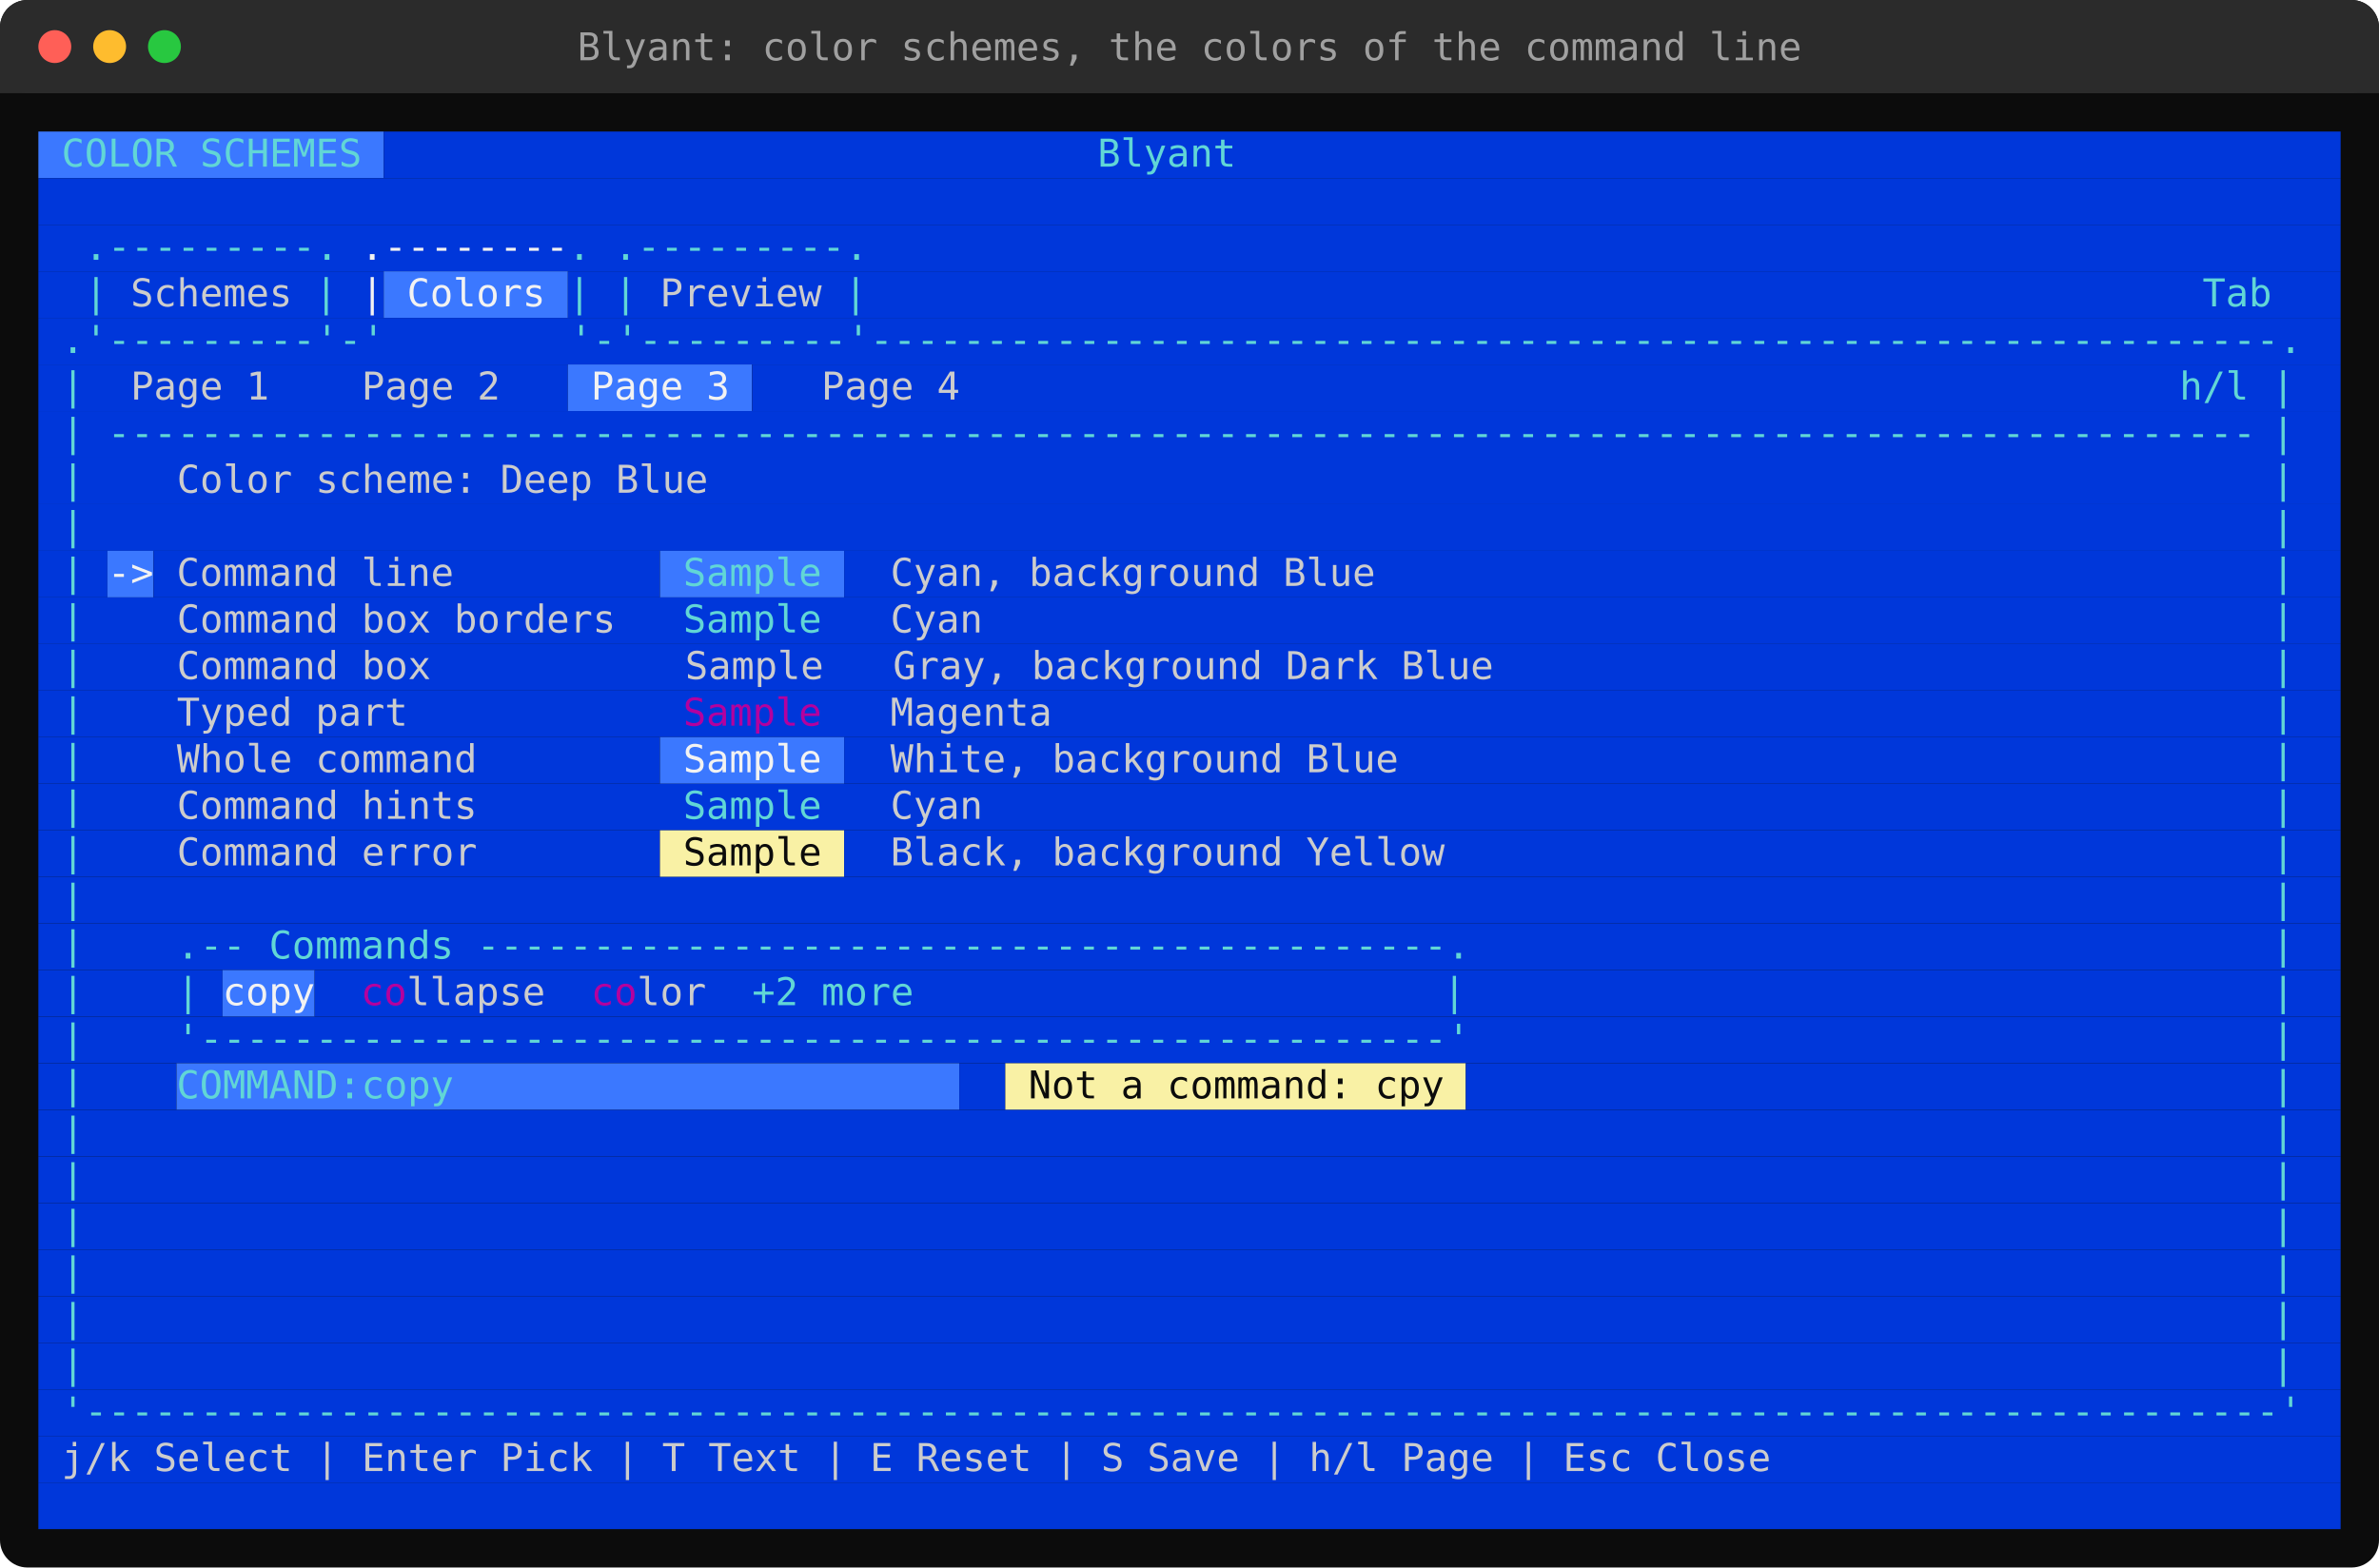
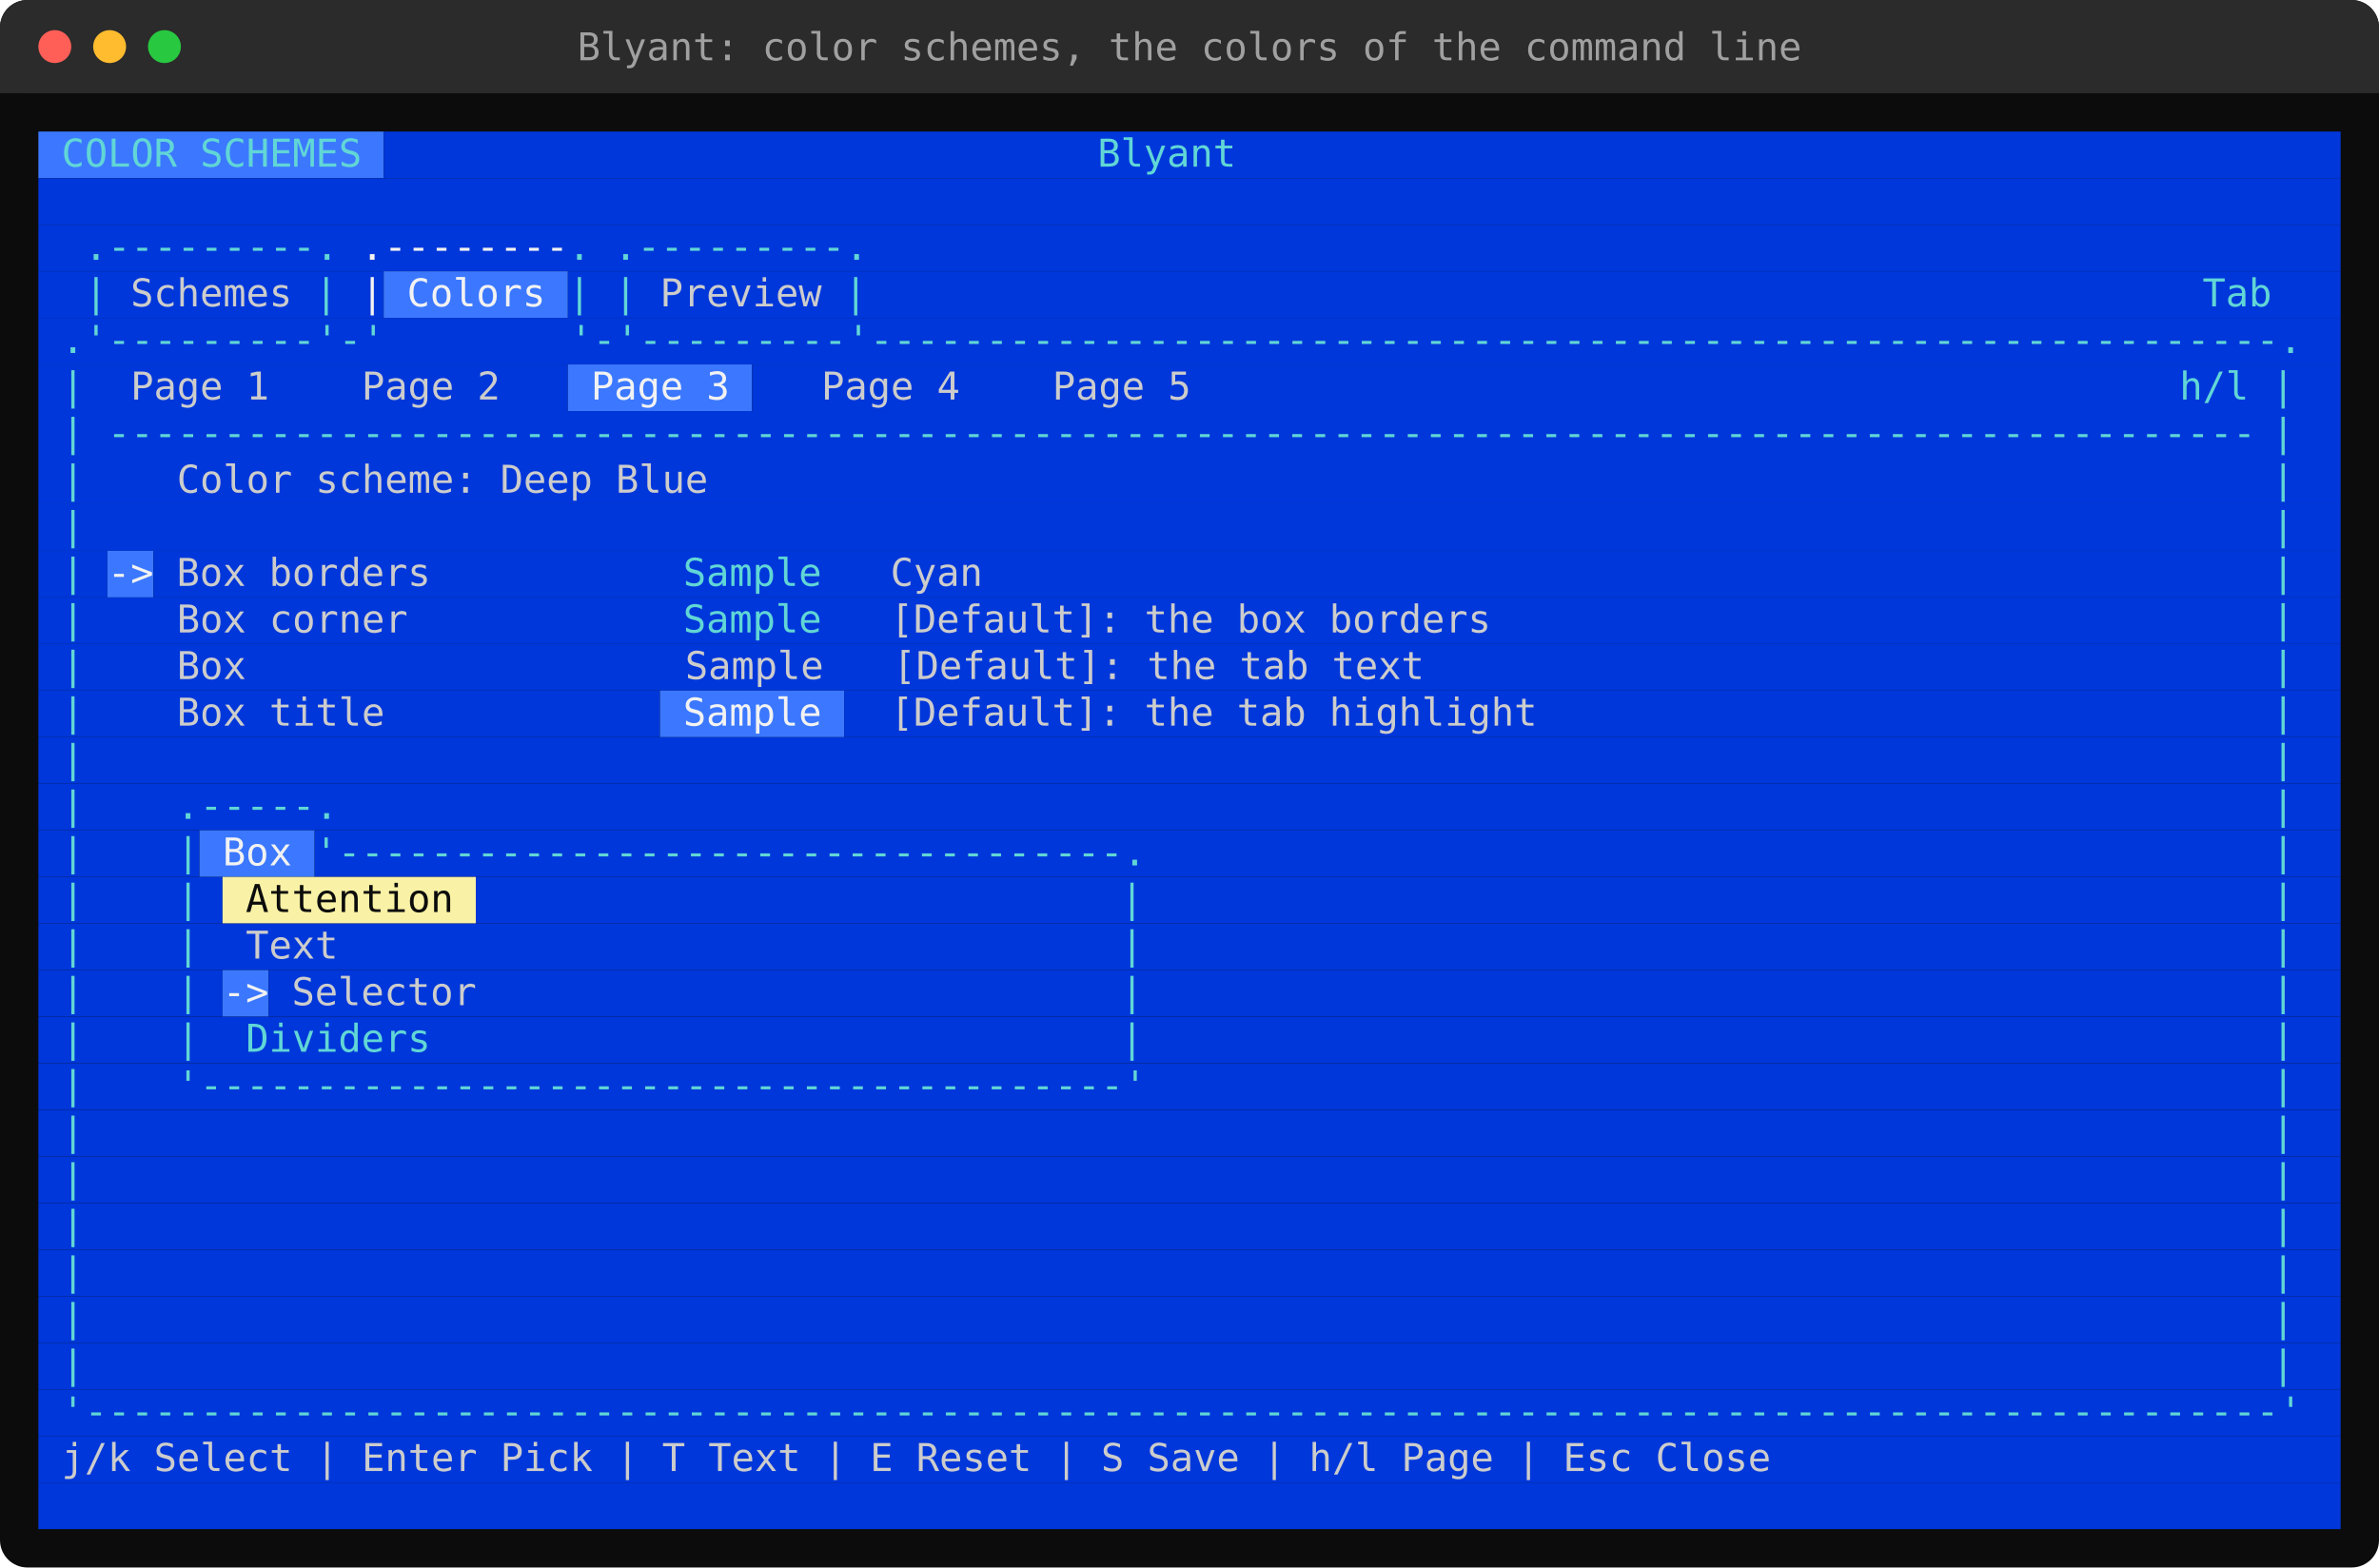
<svg xmlns="http://www.w3.org/2000/svg" width="868" height="572" viewBox="0 0 868 572">
  <style>text{font-family:"Cascadia Mono","Cascadia Code",Consolas,"DejaVu Sans Mono",Menlo,monospace;font-size:14px;white-space:pre}</style>
  <rect width="100%" height="100%" rx="10" fill="#0C0C0C" />
  <rect width="100%" height="34" rx="10" fill="#2B2B2B" />
  <rect y="24" width="100%" height="10" fill="#2B2B2B" />
  <circle cx="20" cy="17" r="6" fill="#FF5F57" />
  <circle cx="40" cy="17" r="6" fill="#FEBC2E" />
  <circle cx="60" cy="17" r="6" fill="#28C840" />
  <text x="434.0" y="22" fill="#A0A0A0" text-anchor="middle">Blyant: color schemes, the colors of the command line</text>
  <rect x="14.0" y="48" width="126.0" height="17" fill="#3B78FF" />
  <rect x="140.0" y="48" width="714.0" height="17" fill="#0037DA" />
  <text x="14.0" y="60.8" fill="#61D6D6" textLength="117.6" lengthAdjust="spacingAndGlyphs" xml:space="preserve"> COLOR SCHEMES</text>
  <text x="392.0" y="60.8" fill="#61D6D6" textLength="58.8" lengthAdjust="spacingAndGlyphs" xml:space="preserve"> Blyant</text>
  <rect x="14.0" y="65" width="840.0" height="17" fill="#0037DA" />
  <rect x="14.0" y="82" width="840.0" height="17" fill="#0037DA" />
  <text x="22.4" y="94.8" fill="#61D6D6" textLength="100.8" lengthAdjust="spacingAndGlyphs" xml:space="preserve"> .---------.</text>
  <text x="131.6" y="94.8" fill="#F2F2F2" textLength="75.6" lengthAdjust="spacingAndGlyphs" xml:space="preserve">.--------</text>
  <text x="207.2" y="94.8" fill="#61D6D6" textLength="109.2" lengthAdjust="spacingAndGlyphs" xml:space="preserve">. .---------.</text>
  <rect x="14.0" y="99" width="126.0" height="17" fill="#0037DA" />
  <rect x="140.0" y="99" width="67.2" height="17" fill="#3B78FF" />
  <rect x="207.2" y="99" width="646.8" height="17" fill="#0037DA" />
  <text x="22.4" y="111.8" fill="#61D6D6" textLength="16.8" lengthAdjust="spacingAndGlyphs" xml:space="preserve"> |</text>
  <text x="39.2" y="111.8" fill="#CCCCCC" textLength="67.2" lengthAdjust="spacingAndGlyphs" xml:space="preserve"> Schemes</text>
  <text x="114.8" y="111.8" fill="#61D6D6" textLength="8.4" lengthAdjust="spacingAndGlyphs" xml:space="preserve">|</text>
  <text x="131.6" y="111.8" fill="#F2F2F2" textLength="67.2" lengthAdjust="spacingAndGlyphs" xml:space="preserve">| Colors</text>
  <text x="207.2" y="111.8" fill="#61D6D6" textLength="25.2" lengthAdjust="spacingAndGlyphs" xml:space="preserve">| |</text>
  <text x="232.4" y="111.8" fill="#CCCCCC" textLength="67.2" lengthAdjust="spacingAndGlyphs" xml:space="preserve"> Preview</text>
  <text x="308.0" y="111.8" fill="#61D6D6" textLength="8.4" lengthAdjust="spacingAndGlyphs" xml:space="preserve">|</text>
  <text x="803.6" y="111.8" fill="#61D6D6" textLength="25.2" lengthAdjust="spacingAndGlyphs" xml:space="preserve">Tab</text>
  <rect x="14.0" y="116" width="840.0" height="17" fill="#0037DA" />
  <text x="22.4" y="128.8" fill="#61D6D6" textLength="814.8" lengthAdjust="spacingAndGlyphs" xml:space="preserve">.'---------'-'        '-'---------'-------------------------------------------------------------.</text>
  <rect x="14.0" y="133" width="193.2" height="17" fill="#0037DA" />
  <rect x="207.2" y="133" width="67.2" height="17" fill="#3B78FF" />
  <rect x="274.4" y="133" width="579.6" height="17" fill="#0037DA" />
  <text x="22.4" y="145.8" fill="#61D6D6" textLength="8.4" lengthAdjust="spacingAndGlyphs" xml:space="preserve">|</text>
  <text x="30.8" y="145.8" fill="#CCCCCC" textLength="151.2" lengthAdjust="spacingAndGlyphs" xml:space="preserve">  Page 1    Page 2</text>
  <text x="207.2" y="145.8" fill="#F2F2F2" textLength="58.8" lengthAdjust="spacingAndGlyphs" xml:space="preserve"> Page 3</text>
-   <text x="274.4" y="145.8" fill="#CCCCCC" textLength="75.6" lengthAdjust="spacingAndGlyphs" xml:space="preserve">   Page 4</text>
+   <text x="274.4" y="145.8" fill="#CCCCCC" textLength="159.6" lengthAdjust="spacingAndGlyphs" xml:space="preserve">   Page 4    Page 5</text>
  <text x="795.2" y="145.8" fill="#61D6D6" textLength="25.2" lengthAdjust="spacingAndGlyphs" xml:space="preserve">h/l</text>
  <text x="828.8" y="145.8" fill="#61D6D6" textLength="8.4" lengthAdjust="spacingAndGlyphs" xml:space="preserve">|</text>
  <rect x="14.0" y="150" width="840.0" height="17" fill="#0037DA" />
  <text x="22.4" y="162.8" fill="#61D6D6" textLength="8.4" lengthAdjust="spacingAndGlyphs" xml:space="preserve">|</text>
  <text x="39.2" y="162.8" fill="#61D6D6" textLength="781.2" lengthAdjust="spacingAndGlyphs" xml:space="preserve">---------------------------------------------------------------------------------------------</text>
  <text x="828.8" y="162.8" fill="#61D6D6" textLength="8.4" lengthAdjust="spacingAndGlyphs" xml:space="preserve">|</text>
  <rect x="14.0" y="167" width="840.0" height="17" fill="#0037DA" />
  <text x="22.4" y="179.8" fill="#61D6D6" textLength="8.4" lengthAdjust="spacingAndGlyphs" xml:space="preserve">|</text>
  <text x="30.8" y="179.8" fill="#CCCCCC" textLength="226.8" lengthAdjust="spacingAndGlyphs" xml:space="preserve">    Color scheme: Deep Blue</text>
  <text x="828.8" y="179.8" fill="#61D6D6" textLength="8.4" lengthAdjust="spacingAndGlyphs" xml:space="preserve">|</text>
  <rect x="14.0" y="184" width="840.0" height="17" fill="#0037DA" />
  <text x="22.4" y="196.8" fill="#61D6D6" textLength="8.4" lengthAdjust="spacingAndGlyphs" xml:space="preserve">|</text>
  <text x="828.8" y="196.8" fill="#61D6D6" textLength="8.4" lengthAdjust="spacingAndGlyphs" xml:space="preserve">|</text>
  <rect x="14.0" y="201" width="25.2" height="17" fill="#0037DA" />
  <rect x="39.2" y="201" width="16.8" height="17" fill="#3B78FF" />
-   <rect x="56.0" y="201" width="184.8" height="17" fill="#0037DA" />
-   <rect x="240.8" y="201" width="67.2" height="17" fill="#3B78FF" />
-   <rect x="308.0" y="201" width="546.0" height="17" fill="#0037DA" />
+   <rect x="56.0" y="201" width="798.0" height="17" fill="#0037DA" />
  <text x="22.4" y="213.8" fill="#61D6D6" textLength="8.4" lengthAdjust="spacingAndGlyphs" xml:space="preserve">|</text>
  <text x="39.2" y="213.8" fill="#F2F2F2" textLength="16.8" lengthAdjust="spacingAndGlyphs" xml:space="preserve">-&gt;</text>
-   <text x="56.0" y="213.8" fill="#CCCCCC" textLength="109.2" lengthAdjust="spacingAndGlyphs" xml:space="preserve"> Command line</text>
+   <text x="56.0" y="213.8" fill="#CCCCCC" textLength="100.8" lengthAdjust="spacingAndGlyphs" xml:space="preserve"> Box borders</text>
  <text x="240.8" y="213.8" fill="#61D6D6" textLength="58.8" lengthAdjust="spacingAndGlyphs" xml:space="preserve"> Sample</text>
-   <text x="308.0" y="213.8" fill="#CCCCCC" textLength="193.2" lengthAdjust="spacingAndGlyphs" xml:space="preserve">  Cyan, background Blue</text>
+   <text x="308.0" y="213.8" fill="#CCCCCC" textLength="50.4" lengthAdjust="spacingAndGlyphs" xml:space="preserve">  Cyan</text>
  <text x="828.8" y="213.8" fill="#61D6D6" textLength="8.4" lengthAdjust="spacingAndGlyphs" xml:space="preserve">|</text>
  <rect x="14.0" y="218" width="840.0" height="17" fill="#0037DA" />
  <text x="22.4" y="230.8" fill="#61D6D6" textLength="8.4" lengthAdjust="spacingAndGlyphs" xml:space="preserve">|</text>
-   <text x="30.8" y="230.8" fill="#CCCCCC" textLength="193.2" lengthAdjust="spacingAndGlyphs" xml:space="preserve">    Command box borders</text>
+   <text x="30.8" y="230.8" fill="#CCCCCC" textLength="117.6" lengthAdjust="spacingAndGlyphs" xml:space="preserve">    Box corner</text>
  <text x="240.8" y="230.8" fill="#61D6D6" textLength="58.8" lengthAdjust="spacingAndGlyphs" xml:space="preserve"> Sample</text>
-   <text x="308.0" y="230.8" fill="#CCCCCC" textLength="50.4" lengthAdjust="spacingAndGlyphs" xml:space="preserve">  Cyan</text>
+   <text x="308.0" y="230.8" fill="#CCCCCC" textLength="235.2" lengthAdjust="spacingAndGlyphs" xml:space="preserve">  [Default]: the box borders</text>
  <text x="828.8" y="230.8" fill="#61D6D6" textLength="8.4" lengthAdjust="spacingAndGlyphs" xml:space="preserve">|</text>
  <rect x="14.0" y="235" width="840.0" height="17" fill="#0037DA" />
  <text x="22.4" y="247.8" fill="#61D6D6" textLength="8.4" lengthAdjust="spacingAndGlyphs" xml:space="preserve">|</text>
-   <text x="30.8" y="247.8" fill="#CCCCCC" textLength="512.4" lengthAdjust="spacingAndGlyphs" xml:space="preserve">    Command box           Sample   Gray, background Dark Blue</text>
+   <text x="30.8" y="247.8" fill="#CCCCCC" textLength="487.2" lengthAdjust="spacingAndGlyphs" xml:space="preserve">    Box                   Sample   [Default]: the tab text</text>
  <text x="828.8" y="247.8" fill="#61D6D6" textLength="8.4" lengthAdjust="spacingAndGlyphs" xml:space="preserve">|</text>
-   <rect x="14.0" y="252" width="840.0" height="17" fill="#0037DA" />
+   <rect x="14.0" y="252" width="226.8" height="17" fill="#0037DA" />
+   <rect x="240.8" y="252" width="67.2" height="17" fill="#3B78FF" />
+   <rect x="308.0" y="252" width="546.0" height="17" fill="#0037DA" />
  <text x="22.4" y="264.8" fill="#61D6D6" textLength="8.4" lengthAdjust="spacingAndGlyphs" xml:space="preserve">|</text>
-   <text x="30.8" y="264.8" fill="#CCCCCC" textLength="117.6" lengthAdjust="spacingAndGlyphs" xml:space="preserve">    Typed part</text>
-   <text x="240.8" y="264.8" fill="#B4009E" textLength="58.8" lengthAdjust="spacingAndGlyphs" xml:space="preserve"> Sample</text>
-   <text x="308.0" y="264.8" fill="#CCCCCC" textLength="75.6" lengthAdjust="spacingAndGlyphs" xml:space="preserve">  Magenta</text>
+   <text x="30.8" y="264.8" fill="#CCCCCC" textLength="109.2" lengthAdjust="spacingAndGlyphs" xml:space="preserve">    Box title</text>
+   <text x="240.8" y="264.8" fill="#F2F2F2" textLength="58.8" lengthAdjust="spacingAndGlyphs" xml:space="preserve"> Sample</text>
+   <text x="308.0" y="264.8" fill="#CCCCCC" textLength="252.0" lengthAdjust="spacingAndGlyphs" xml:space="preserve">  [Default]: the tab highlight</text>
  <text x="828.8" y="264.8" fill="#61D6D6" textLength="8.4" lengthAdjust="spacingAndGlyphs" xml:space="preserve">|</text>
-   <rect x="14.0" y="269" width="226.8" height="17" fill="#0037DA" />
-   <rect x="240.8" y="269" width="67.2" height="17" fill="#3B78FF" />
-   <rect x="308.0" y="269" width="546.0" height="17" fill="#0037DA" />
+   <rect x="14.0" y="269" width="840.0" height="17" fill="#0037DA" />
  <text x="22.4" y="281.8" fill="#61D6D6" textLength="8.4" lengthAdjust="spacingAndGlyphs" xml:space="preserve">|</text>
-   <text x="30.8" y="281.8" fill="#CCCCCC" textLength="142.8" lengthAdjust="spacingAndGlyphs" xml:space="preserve">    Whole command</text>
-   <text x="240.8" y="281.8" fill="#F2F2F2" textLength="58.8" lengthAdjust="spacingAndGlyphs" xml:space="preserve"> Sample</text>
-   <text x="308.0" y="281.8" fill="#CCCCCC" textLength="201.6" lengthAdjust="spacingAndGlyphs" xml:space="preserve">  White, background Blue</text>
  <text x="828.8" y="281.8" fill="#61D6D6" textLength="8.4" lengthAdjust="spacingAndGlyphs" xml:space="preserve">|</text>
  <rect x="14.0" y="286" width="840.0" height="17" fill="#0037DA" />
  <text x="22.4" y="298.8" fill="#61D6D6" textLength="8.4" lengthAdjust="spacingAndGlyphs" xml:space="preserve">|</text>
-   <text x="30.8" y="298.8" fill="#CCCCCC" textLength="142.8" lengthAdjust="spacingAndGlyphs" xml:space="preserve">    Command hints</text>
-   <text x="240.8" y="298.8" fill="#61D6D6" textLength="58.8" lengthAdjust="spacingAndGlyphs" xml:space="preserve"> Sample</text>
-   <text x="308.0" y="298.8" fill="#CCCCCC" textLength="50.4" lengthAdjust="spacingAndGlyphs" xml:space="preserve">  Cyan</text>
+   <text x="64.4" y="298.8" fill="#61D6D6" textLength="58.8" lengthAdjust="spacingAndGlyphs" xml:space="preserve">.-----.</text>
  <text x="828.8" y="298.8" fill="#61D6D6" textLength="8.4" lengthAdjust="spacingAndGlyphs" xml:space="preserve">|</text>
-   <rect x="14.0" y="303" width="226.8" height="17" fill="#0037DA" />
-   <rect x="240.8" y="303" width="67.2" height="17" fill="#F9F1A5" />
-   <rect x="308.0" y="303" width="546.0" height="17" fill="#0037DA" />
+   <rect x="14.0" y="303" width="58.8" height="17" fill="#0037DA" />
+   <rect x="72.8" y="303" width="42.0" height="17" fill="#3B78FF" />
+   <rect x="114.8" y="303" width="739.2" height="17" fill="#0037DA" />
  <text x="22.4" y="315.8" fill="#61D6D6" textLength="8.4" lengthAdjust="spacingAndGlyphs" xml:space="preserve">|</text>
-   <text x="30.8" y="315.8" fill="#CCCCCC" textLength="142.8" lengthAdjust="spacingAndGlyphs" xml:space="preserve">    Command error</text>
-   <text x="240.8" y="315.8" fill="#0C0C0C" textLength="58.8" lengthAdjust="spacingAndGlyphs" xml:space="preserve"> Sample</text>
-   <text x="308.0" y="315.8" fill="#CCCCCC" textLength="218.4" lengthAdjust="spacingAndGlyphs" xml:space="preserve">  Black, background Yellow</text>
+   <text x="64.4" y="315.8" fill="#61D6D6" textLength="8.4" lengthAdjust="spacingAndGlyphs" xml:space="preserve">|</text>
+   <text x="72.8" y="315.8" fill="#F2F2F2" textLength="33.6" lengthAdjust="spacingAndGlyphs" xml:space="preserve"> Box</text>
+   <text x="114.8" y="315.8" fill="#61D6D6" textLength="302.4" lengthAdjust="spacingAndGlyphs" xml:space="preserve">'----------------------------------.</text>
  <text x="828.8" y="315.8" fill="#61D6D6" textLength="8.4" lengthAdjust="spacingAndGlyphs" xml:space="preserve">|</text>
-   <rect x="14.0" y="320" width="840.0" height="17" fill="#0037DA" />
+   <rect x="14.0" y="320" width="67.2" height="17" fill="#0037DA" />
+   <rect x="81.2" y="320" width="92.4" height="17" fill="#F9F1A5" />
+   <rect x="173.6" y="320" width="680.4" height="17" fill="#0037DA" />
  <text x="22.4" y="332.8" fill="#61D6D6" textLength="8.4" lengthAdjust="spacingAndGlyphs" xml:space="preserve">|</text>
+   <text x="64.4" y="332.8" fill="#61D6D6" textLength="8.4" lengthAdjust="spacingAndGlyphs" xml:space="preserve">|</text>
+   <text x="81.2" y="332.8" fill="#0C0C0C" textLength="84.0" lengthAdjust="spacingAndGlyphs" xml:space="preserve"> Attention</text>
+   <text x="408.8" y="332.8" fill="#61D6D6" textLength="8.4" lengthAdjust="spacingAndGlyphs" xml:space="preserve">|</text>
  <text x="828.8" y="332.8" fill="#61D6D6" textLength="8.4" lengthAdjust="spacingAndGlyphs" xml:space="preserve">|</text>
  <rect x="14.0" y="337" width="840.0" height="17" fill="#0037DA" />
  <text x="22.4" y="349.8" fill="#61D6D6" textLength="8.4" lengthAdjust="spacingAndGlyphs" xml:space="preserve">|</text>
-   <text x="64.4" y="349.8" fill="#61D6D6" textLength="470.4" lengthAdjust="spacingAndGlyphs" xml:space="preserve">.-- Commands ------------------------------------------.</text>
+   <text x="64.4" y="349.8" fill="#61D6D6" textLength="8.4" lengthAdjust="spacingAndGlyphs" xml:space="preserve">|</text>
+   <text x="72.8" y="349.8" fill="#CCCCCC" textLength="50.4" lengthAdjust="spacingAndGlyphs" xml:space="preserve">  Text</text>
+   <text x="408.8" y="349.8" fill="#61D6D6" textLength="8.4" lengthAdjust="spacingAndGlyphs" xml:space="preserve">|</text>
  <text x="828.8" y="349.8" fill="#61D6D6" textLength="8.4" lengthAdjust="spacingAndGlyphs" xml:space="preserve">|</text>
  <rect x="14.0" y="354" width="67.2" height="17" fill="#0037DA" />
-   <rect x="81.2" y="354" width="33.6" height="17" fill="#3B78FF" />
-   <rect x="114.8" y="354" width="739.2" height="17" fill="#0037DA" />
+   <rect x="81.2" y="354" width="16.8" height="17" fill="#3B78FF" />
+   <rect x="98.0" y="354" width="756.0" height="17" fill="#0037DA" />
  <text x="22.4" y="366.8" fill="#61D6D6" textLength="8.4" lengthAdjust="spacingAndGlyphs" xml:space="preserve">|</text>
  <text x="64.4" y="366.8" fill="#61D6D6" textLength="8.4" lengthAdjust="spacingAndGlyphs" xml:space="preserve">|</text>
-   <text x="81.2" y="366.8" fill="#F2F2F2" textLength="33.6" lengthAdjust="spacingAndGlyphs" xml:space="preserve">copy</text>
-   <text x="131.6" y="366.8" fill="#B4009E" textLength="16.8" lengthAdjust="spacingAndGlyphs" xml:space="preserve">co</text>
-   <text x="148.4" y="366.8" fill="#CCCCCC" textLength="50.4" lengthAdjust="spacingAndGlyphs" xml:space="preserve">llapse</text>
-   <text x="215.6" y="366.8" fill="#B4009E" textLength="16.8" lengthAdjust="spacingAndGlyphs" xml:space="preserve">co</text>
-   <text x="232.4" y="366.8" fill="#CCCCCC" textLength="25.2" lengthAdjust="spacingAndGlyphs" xml:space="preserve">lor</text>
-   <text x="274.4" y="366.8" fill="#61D6D6" textLength="58.8" lengthAdjust="spacingAndGlyphs" xml:space="preserve">+2 more</text>
-   <text x="518.0" y="366.8" fill="#61D6D6" textLength="16.8" lengthAdjust="spacingAndGlyphs" xml:space="preserve"> |</text>
+   <text x="81.2" y="366.8" fill="#F2F2F2" textLength="16.8" lengthAdjust="spacingAndGlyphs" xml:space="preserve">-&gt;</text>
+   <text x="98.0" y="366.8" fill="#CCCCCC" textLength="75.6" lengthAdjust="spacingAndGlyphs" xml:space="preserve"> Selector</text>
+   <text x="408.8" y="366.8" fill="#61D6D6" textLength="8.4" lengthAdjust="spacingAndGlyphs" xml:space="preserve">|</text>
  <text x="828.8" y="366.8" fill="#61D6D6" textLength="8.4" lengthAdjust="spacingAndGlyphs" xml:space="preserve">|</text>
  <rect x="14.0" y="371" width="840.0" height="17" fill="#0037DA" />
  <text x="22.4" y="383.8" fill="#61D6D6" textLength="8.4" lengthAdjust="spacingAndGlyphs" xml:space="preserve">|</text>
-   <text x="64.4" y="383.8" fill="#61D6D6" textLength="470.4" lengthAdjust="spacingAndGlyphs" xml:space="preserve">'------------------------------------------------------'</text>
+   <text x="64.4" y="383.8" fill="#61D6D6" textLength="92.4" lengthAdjust="spacingAndGlyphs" xml:space="preserve">|  Dividers</text>
+   <text x="408.8" y="383.8" fill="#61D6D6" textLength="8.4" lengthAdjust="spacingAndGlyphs" xml:space="preserve">|</text>
  <text x="828.8" y="383.8" fill="#61D6D6" textLength="8.4" lengthAdjust="spacingAndGlyphs" xml:space="preserve">|</text>
-   <rect x="14.0" y="388" width="50.4" height="17" fill="#0037DA" />
-   <rect x="64.4" y="388" width="285.6" height="17" fill="#3B78FF" />
-   <rect x="350.0" y="388" width="16.8" height="17" fill="#0037DA" />
-   <rect x="366.8" y="388" width="168.0" height="17" fill="#F9F1A5" />
-   <rect x="534.8" y="388" width="319.2" height="17" fill="#0037DA" />
+   <rect x="14.0" y="388" width="840.0" height="17" fill="#0037DA" />
  <text x="22.4" y="400.8" fill="#61D6D6" textLength="8.4" lengthAdjust="spacingAndGlyphs" xml:space="preserve">|</text>
-   <text x="64.4" y="400.8" fill="#61D6D6" textLength="100.8" lengthAdjust="spacingAndGlyphs" xml:space="preserve">COMMAND:copy</text>
-   <text x="366.8" y="400.8" fill="#0C0C0C" textLength="159.6" lengthAdjust="spacingAndGlyphs" xml:space="preserve"> Not a command: cpy</text>
+   <text x="64.4" y="400.8" fill="#61D6D6" textLength="352.8" lengthAdjust="spacingAndGlyphs" xml:space="preserve">'----------------------------------------'</text>
  <text x="828.8" y="400.8" fill="#61D6D6" textLength="8.4" lengthAdjust="spacingAndGlyphs" xml:space="preserve">|</text>
  <rect x="14.0" y="405" width="840.0" height="17" fill="#0037DA" />
  <text x="22.4" y="417.8" fill="#61D6D6" textLength="8.4" lengthAdjust="spacingAndGlyphs" xml:space="preserve">|</text>
  <text x="828.8" y="417.8" fill="#61D6D6" textLength="8.4" lengthAdjust="spacingAndGlyphs" xml:space="preserve">|</text>
  <rect x="14.0" y="422" width="840.0" height="17" fill="#0037DA" />
  <text x="22.4" y="434.8" fill="#61D6D6" textLength="8.4" lengthAdjust="spacingAndGlyphs" xml:space="preserve">|</text>
  <text x="828.8" y="434.8" fill="#61D6D6" textLength="8.4" lengthAdjust="spacingAndGlyphs" xml:space="preserve">|</text>
  <rect x="14.0" y="439" width="840.0" height="17" fill="#0037DA" />
  <text x="22.4" y="451.8" fill="#61D6D6" textLength="8.4" lengthAdjust="spacingAndGlyphs" xml:space="preserve">|</text>
  <text x="828.8" y="451.8" fill="#61D6D6" textLength="8.4" lengthAdjust="spacingAndGlyphs" xml:space="preserve">|</text>
  <rect x="14.0" y="456" width="840.0" height="17" fill="#0037DA" />
  <text x="22.4" y="468.8" fill="#61D6D6" textLength="8.4" lengthAdjust="spacingAndGlyphs" xml:space="preserve">|</text>
  <text x="828.8" y="468.8" fill="#61D6D6" textLength="8.4" lengthAdjust="spacingAndGlyphs" xml:space="preserve">|</text>
  <rect x="14.0" y="473" width="840.0" height="17" fill="#0037DA" />
  <text x="22.4" y="485.8" fill="#61D6D6" textLength="8.4" lengthAdjust="spacingAndGlyphs" xml:space="preserve">|</text>
  <text x="828.8" y="485.8" fill="#61D6D6" textLength="8.4" lengthAdjust="spacingAndGlyphs" xml:space="preserve">|</text>
  <rect x="14.0" y="490" width="840.0" height="17" fill="#0037DA" />
  <text x="22.4" y="502.8" fill="#61D6D6" textLength="8.4" lengthAdjust="spacingAndGlyphs" xml:space="preserve">|</text>
  <text x="828.8" y="502.8" fill="#61D6D6" textLength="8.4" lengthAdjust="spacingAndGlyphs" xml:space="preserve">|</text>
  <rect x="14.0" y="507" width="840.0" height="17" fill="#0037DA" />
  <text x="22.4" y="519.8" fill="#61D6D6" textLength="814.8" lengthAdjust="spacingAndGlyphs" xml:space="preserve">'-----------------------------------------------------------------------------------------------'</text>
  <rect x="14.0" y="524" width="840.0" height="17" fill="#0037DA" />
  <text x="14.0" y="536.8" fill="#CCCCCC" textLength="630.0" lengthAdjust="spacingAndGlyphs" xml:space="preserve"> j/k Select | Enter Pick | T Text | E Reset | S Save | h/l Page | Esc Close</text>
  <rect x="14.0" y="541" width="840.0" height="17" fill="#0037DA" />
</svg>
